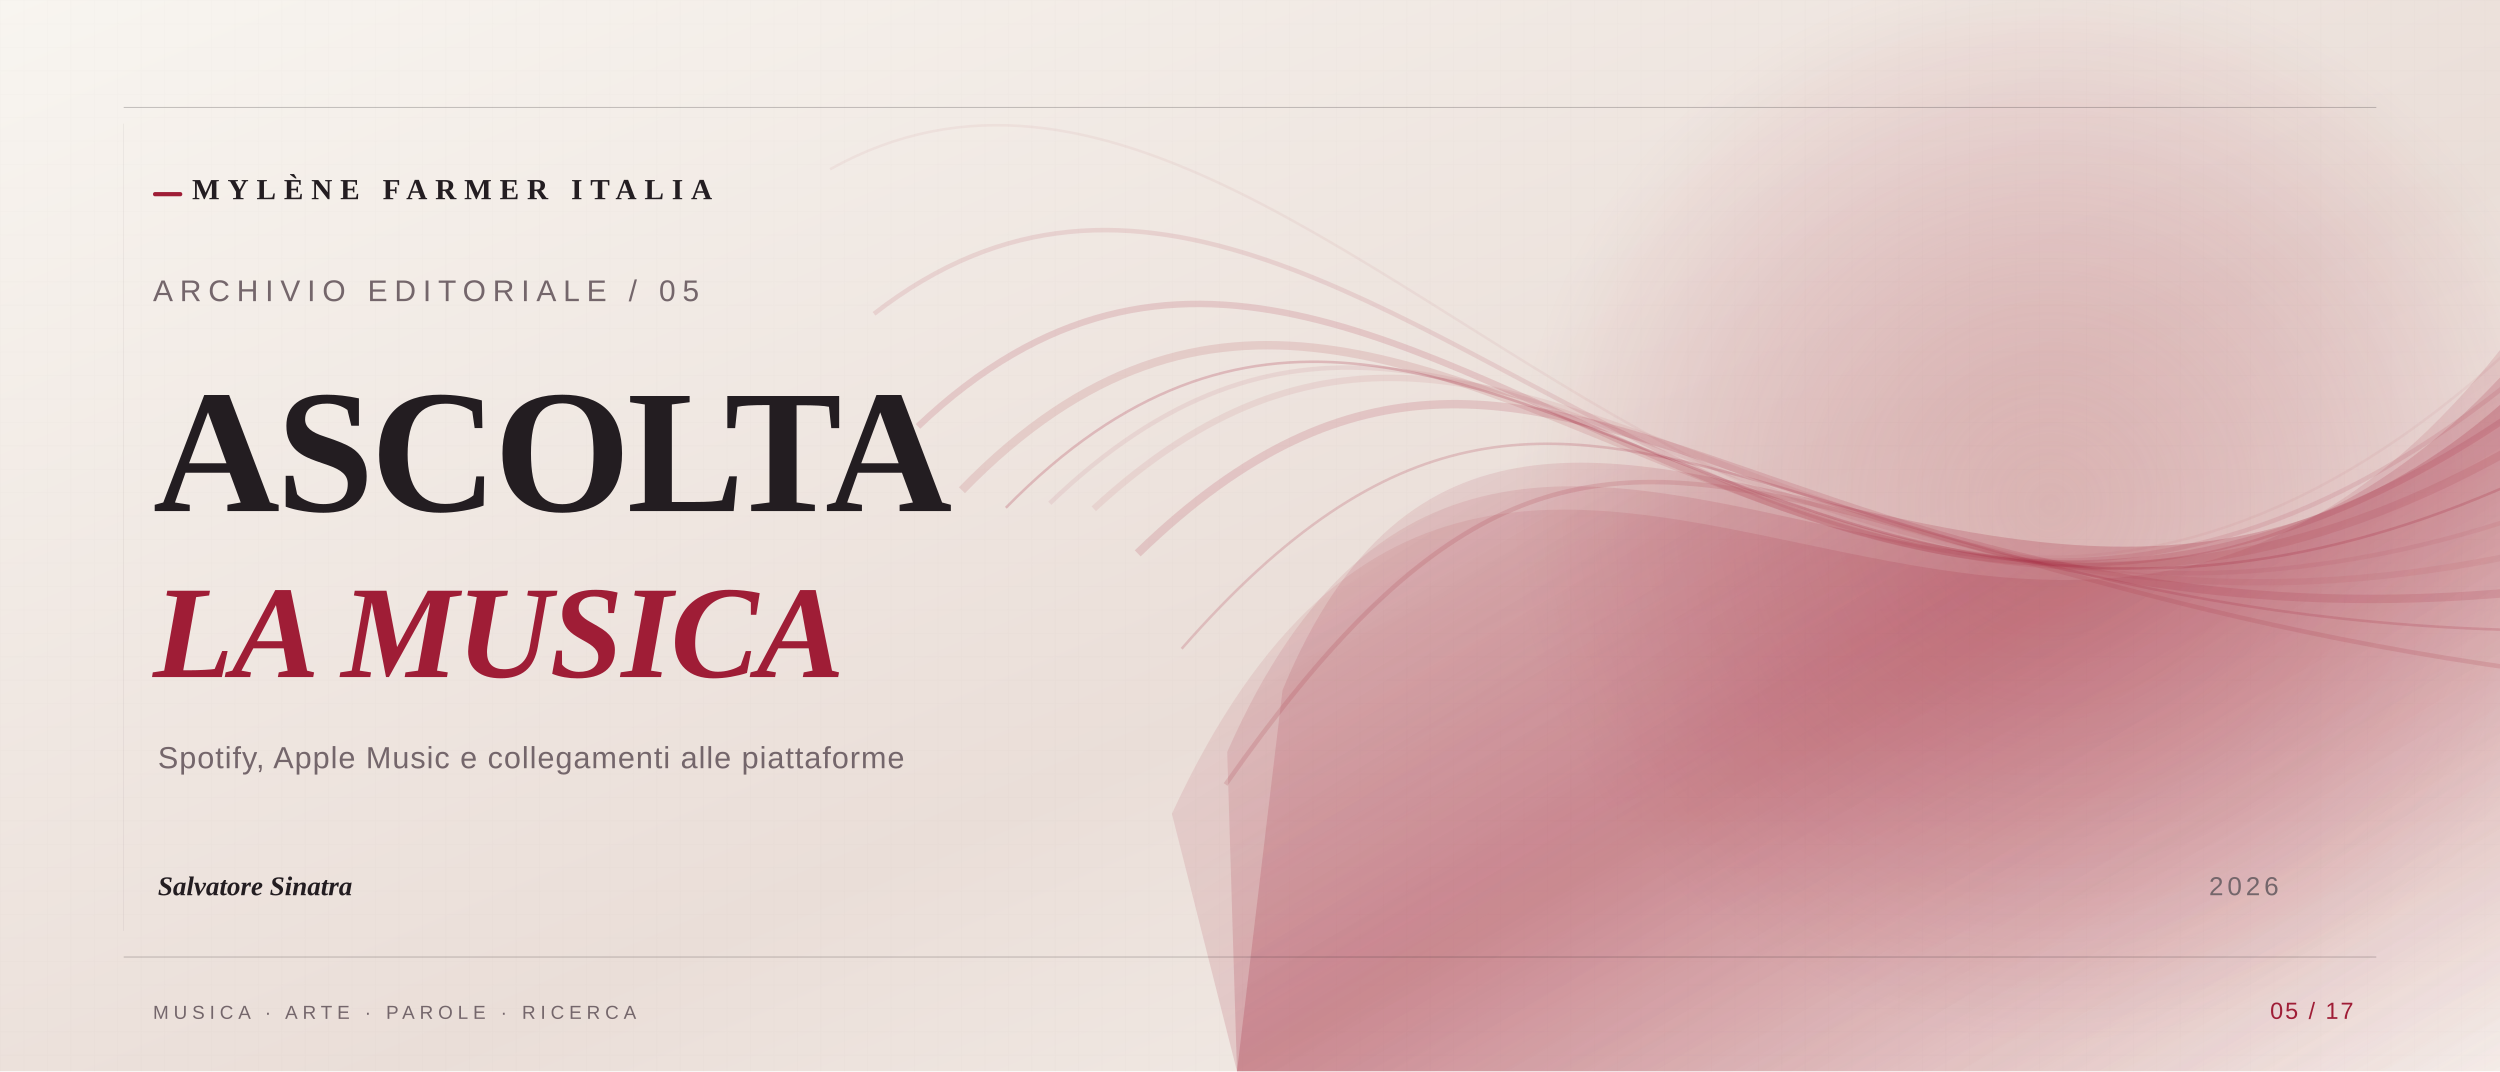
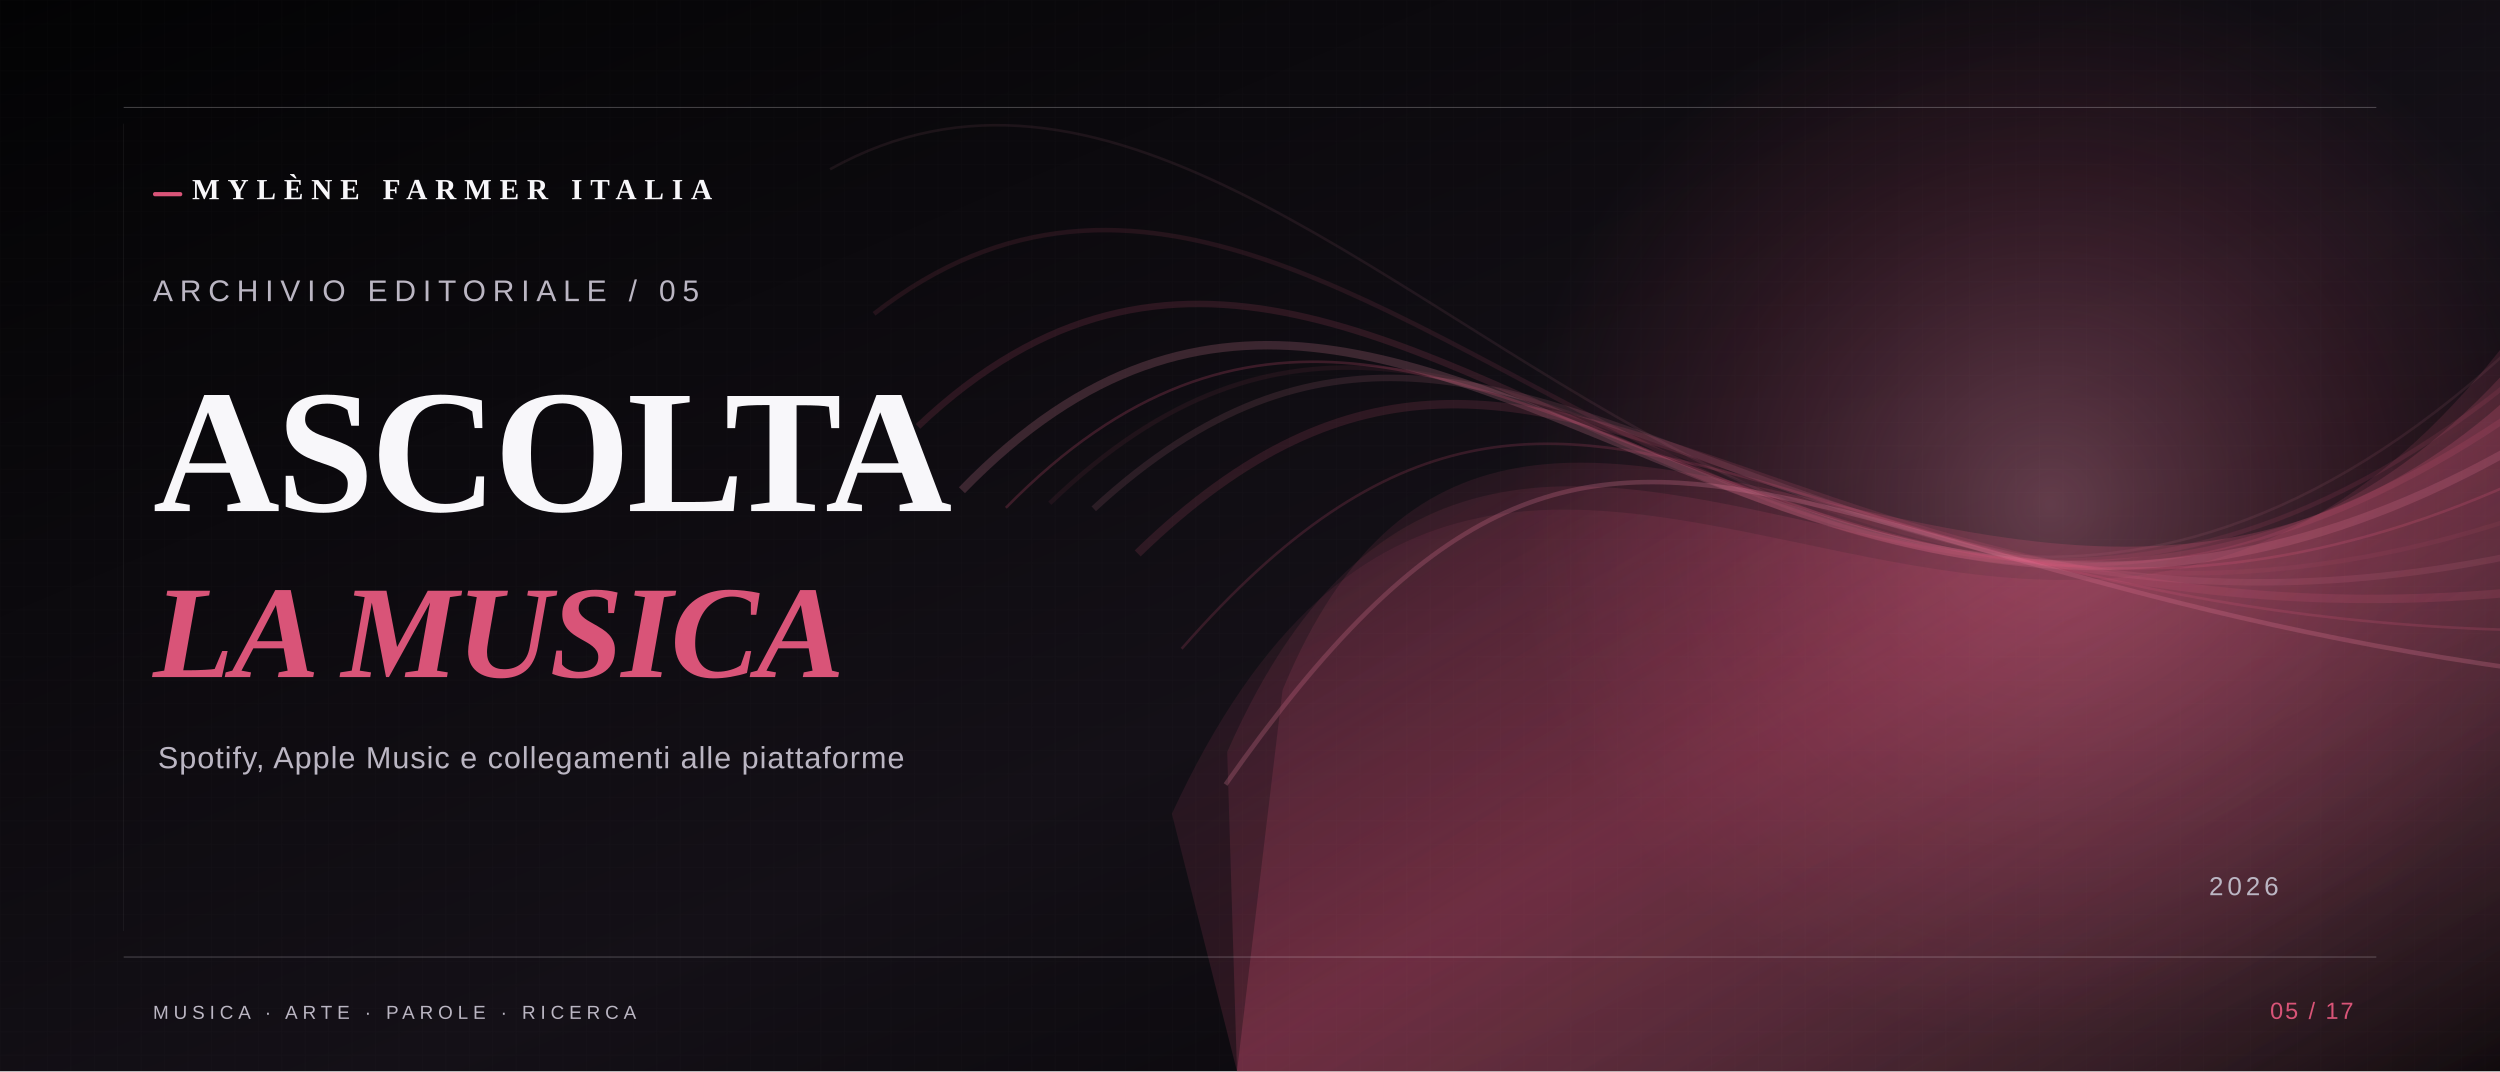
<svg xmlns="http://www.w3.org/2000/svg" width="7680" height="3291" viewBox="0 0 7680 3291" role="img" aria-label="Banner editoriale ASCOLTA LA MUSICA — Mylène Farmer Italia">
  <defs>
    <linearGradient id="base" x1="0" y1="0" x2="1" y2="1">
-       <stop offset="0" stop-color="#f8f5f0" />
-       <stop offset=".58" stop-color="#eaded8" />
-       <stop offset="1" stop-color="#f8f5f0" />
+       <stop offset="0" stop-color="#030304" />
+       <stop offset=".58" stop-color="#141017" />
+       <stop offset="1" stop-color="#030304" />
    </linearGradient>
    <radialGradient id="orb" cx="50%" cy="50%" r="50%">
-       <stop offset="0" stop-color="#b75c64" stop-opacity=".55" />
-       <stop offset=".65" stop-color="#9f1d36" stop-opacity=".19" />
-       <stop offset="1" stop-color="#9f1d36" stop-opacity="0" />
+       <stop offset="0" stop-color="#ff97b4" stop-opacity=".55" />
+       <stop offset=".65" stop-color="#d95478" stop-opacity=".19" />
+       <stop offset="1" stop-color="#d95478" stop-opacity="0" />
    </radialGradient>
    <linearGradient id="ribbon" x1="0" y1="0" x2="1" y2="1">
-       <stop offset="0" stop-color="#9f1d36" stop-opacity="0" />
-       <stop offset=".5" stop-color="#9f1d36" stop-opacity=".75" />
-       <stop offset="1" stop-color="#b75c64" stop-opacity="0" />
+       <stop offset="0" stop-color="#d95478" stop-opacity="0" />
+       <stop offset=".5" stop-color="#d95478" stop-opacity=".75" />
+       <stop offset="1" stop-color="#ff97b4" stop-opacity="0" />
    </linearGradient>
    <pattern id="micro" width="72" height="72" patternUnits="userSpaceOnUse">
-       <path d="M72 0H0V72" fill="none" stroke="#231d21" stroke-width="1" opacity=".045" />
+       <path d="M72 0H0V72" fill="none" stroke="#f8f7fa" stroke-width="1" opacity=".045" />
    </pattern>
  </defs>
  <rect width="7680" height="3291" fill="url(#base)" />
  <rect width="7680" height="3291" fill="url(#micro)" />
  <circle cx="6300" cy="1550" r="1660" fill="url(#orb)" opacity=".62" />
-   <path d="M 2550 520 C 4200 -400, 5850 3800, 8400 280" fill="none" stroke="#b75c64" stroke-width="8" opacity="0.080" />
-   <path d="M 2685 964 C 4290 -285, 5805 3590, 8400 485" fill="none" stroke="#9f1d36" stroke-width="14" opacity="0.115" />
-   <path d="M 2820 1310 C 4380 -170, 5760 3380, 8400 690" fill="none" stroke="#9f1d36" stroke-width="20" opacity="0.150" />
-   <path d="M 2955 1506 C 4470 -55, 5715 3170, 8400 895" fill="none" stroke="#b75c64" stroke-width="26" opacity="0.185" />
-   <path d="M 3090 1560 C 4560 60, 5670 2960, 8400 1100" fill="none" stroke="#9f1d36" stroke-width="8" opacity="0.220" />
-   <path d="M 3225 1546 C 4650 175, 5625 2750, 8400 1305" fill="none" stroke="#9f1d36" stroke-width="14" opacity="0.080" />
-   <path d="M 3360 1563 C 4740 290, 5580 2540, 8400 1510" fill="none" stroke="#b75c64" stroke-width="20" opacity="0.115" />
-   <path d="M 3495 1700 C 4830 405, 5535 2330, 8400 1715" fill="none" stroke="#9f1d36" stroke-width="26" opacity="0.150" />
-   <path d="M 3630 1993 C 4920 520, 5490 2120, 8400 1920" fill="none" stroke="#9f1d36" stroke-width="8" opacity="0.185" />
-   <path d="M 3765 2410 C 5010 635, 5445 1910, 8400 2125" fill="none" stroke="#b75c64" stroke-width="14" opacity="0.220" />
+   <path d="M 2550 520 C 4200 -400, 5850 3800, 8400 280" fill="none" stroke="#ff97b4" stroke-width="8" opacity="0.080" />
+   <path d="M 2685 964 C 4290 -285, 5805 3590, 8400 485" fill="none" stroke="#d95478" stroke-width="14" opacity="0.115" />
+   <path d="M 2820 1310 C 4380 -170, 5760 3380, 8400 690" fill="none" stroke="#d95478" stroke-width="20" opacity="0.150" />
+   <path d="M 2955 1506 C 4470 -55, 5715 3170, 8400 895" fill="none" stroke="#ff97b4" stroke-width="26" opacity="0.185" />
+   <path d="M 3090 1560 C 4560 60, 5670 2960, 8400 1100" fill="none" stroke="#d95478" stroke-width="8" opacity="0.220" />
+   <path d="M 3225 1546 C 4650 175, 5625 2750, 8400 1305" fill="none" stroke="#d95478" stroke-width="14" opacity="0.080" />
+   <path d="M 3360 1563 C 4740 290, 5580 2540, 8400 1510" fill="none" stroke="#ff97b4" stroke-width="20" opacity="0.115" />
+   <path d="M 3495 1700 C 4830 405, 5535 2330, 8400 1715" fill="none" stroke="#d95478" stroke-width="26" opacity="0.150" />
+   <path d="M 3630 1993 C 4920 520, 5490 2120, 8400 1920" fill="none" stroke="#d95478" stroke-width="8" opacity="0.185" />
+   <path d="M 3765 2410 C 5010 635, 5445 1910, 8400 2125" fill="none" stroke="#ff97b4" stroke-width="14" opacity="0.220" />
  <path d="M 3600 2500 C 4700 120, 6500 3400, 8050 500 L 8050 3291 L 3800 3291 Z" fill="url(#ribbon)" opacity="0.20" />
  <path d="M 3770 2310 C 4700 200, 6500 3150, 8050 670 L 8050 3291 L 3800 3291 Z" fill="url(#ribbon)" opacity="0.26" />
  <path d="M 3940 2120 C 4700 280, 6500 2900, 8050 840 L 8050 3291 L 3800 3291 Z" fill="url(#ribbon)" opacity="0.31" />
-   <path d="M 380 330 H 7300" stroke="#231d21" stroke-width="3" opacity=".26" />
-   <path d="M 380 2940 H 7300" stroke="#231d21" stroke-width="3" opacity=".26" />
-   <path d="M 380 380 V 2860" stroke="#231d21" stroke-width="2" opacity=".08" />
-   <rect x="470" y="590" width="90" height="13" rx="6" fill="#9f1d36" />
-   <text x="590" y="612" fill="#231d21" font-family="Times New Roman, Liberation Serif, serif" font-weight="700" font-size="90" letter-spacing="24">MYLÈNE FARMER ITALIA</text>
-   <text x="470" y="925" fill="#74666b" font-family="Arial, Helvetica, sans-serif" font-size="92" letter-spacing="21">ARCHIVIO EDITORIALE  /  05</text>
-   <text x="470" y="1570" fill="#231d21" font-family="Times New Roman, Liberation Serif, serif" font-weight="700" font-size="540" letter-spacing="-11">ASCOLTA</text>
-   <text x="470" y="2080" fill="#9f1d36" font-family="Times New Roman, Liberation Serif, serif" font-weight="700" font-style="italic" font-size="405" letter-spacing="-6">LA MUSICA</text>
-   <text x="485" y="2360" fill="#74666b" font-family="Arial, Helvetica, sans-serif" font-size="94" letter-spacing="3">Spotify, Apple Music e collegamenti alle piattaforme</text>
-   <text x="485" y="2750" fill="#231d21" font-family="Times New Roman, Liberation Serif, serif" font-size="83" font-style="italic" font-weight="700">Salvatore Sinatra</text>
-   <text x="7000" y="2750" text-anchor="end" fill="#74666b" font-family="Arial, Helvetica, sans-serif" font-size="80" letter-spacing="12">2026</text>
-   <text x="470" y="3130" fill="#74666b" font-family="Arial, Helvetica, sans-serif" font-size="58" letter-spacing="15">MUSICA  ·  ARTE  ·  PAROLE  ·  RICERCA</text>
-   <text x="7230" y="3130" text-anchor="end" fill="#9f1d36" font-family="Arial, Helvetica, sans-serif" font-size="72" letter-spacing="6">05 / 17</text>
+   <path d="M 380 330 H 7300" stroke="#f8f7fa" stroke-width="3" opacity=".26" />
+   <path d="M 380 2940 H 7300" stroke="#f8f7fa" stroke-width="3" opacity=".26" />
+   <path d="M 380 380 V 2860" stroke="#f8f7fa" stroke-width="2" opacity=".08" />
+   <rect x="470" y="590" width="90" height="13" rx="6" fill="#d95478" />
+   <text x="590" y="612" fill="#f8f7fa" font-family="Times New Roman, Liberation Serif, serif" font-weight="700" font-size="90" letter-spacing="24">MYLÈNE FARMER ITALIA</text>
+   <text x="470" y="925" fill="#bbb6c3" font-family="Arial, Helvetica, sans-serif" font-size="92" letter-spacing="21">ARCHIVIO EDITORIALE  /  05</text>
+   <text x="470" y="1570" fill="#f8f7fa" font-family="Times New Roman, Liberation Serif, serif" font-weight="700" font-size="540" letter-spacing="-11">ASCOLTA</text>
+   <text x="470" y="2080" fill="#d95478" font-family="Times New Roman, Liberation Serif, serif" font-weight="700" font-style="italic" font-size="405" letter-spacing="-6">LA MUSICA</text>
+   <text x="485" y="2360" fill="#bbb6c3" font-family="Arial, Helvetica, sans-serif" font-size="94" letter-spacing="3">Spotify, Apple Music e collegamenti alle piattaforme</text>
+   <text x="7000" y="2750" text-anchor="end" fill="#bbb6c3" font-family="Arial, Helvetica, sans-serif" font-size="80" letter-spacing="12">2026</text>
+   <text x="470" y="3130" fill="#bbb6c3" font-family="Arial, Helvetica, sans-serif" font-size="58" letter-spacing="15">MUSICA  ·  ARTE  ·  PAROLE  ·  RICERCA</text>
+   <text x="7230" y="3130" text-anchor="end" fill="#d95478" font-family="Arial, Helvetica, sans-serif" font-size="72" letter-spacing="6">05 / 17</text>
</svg>
